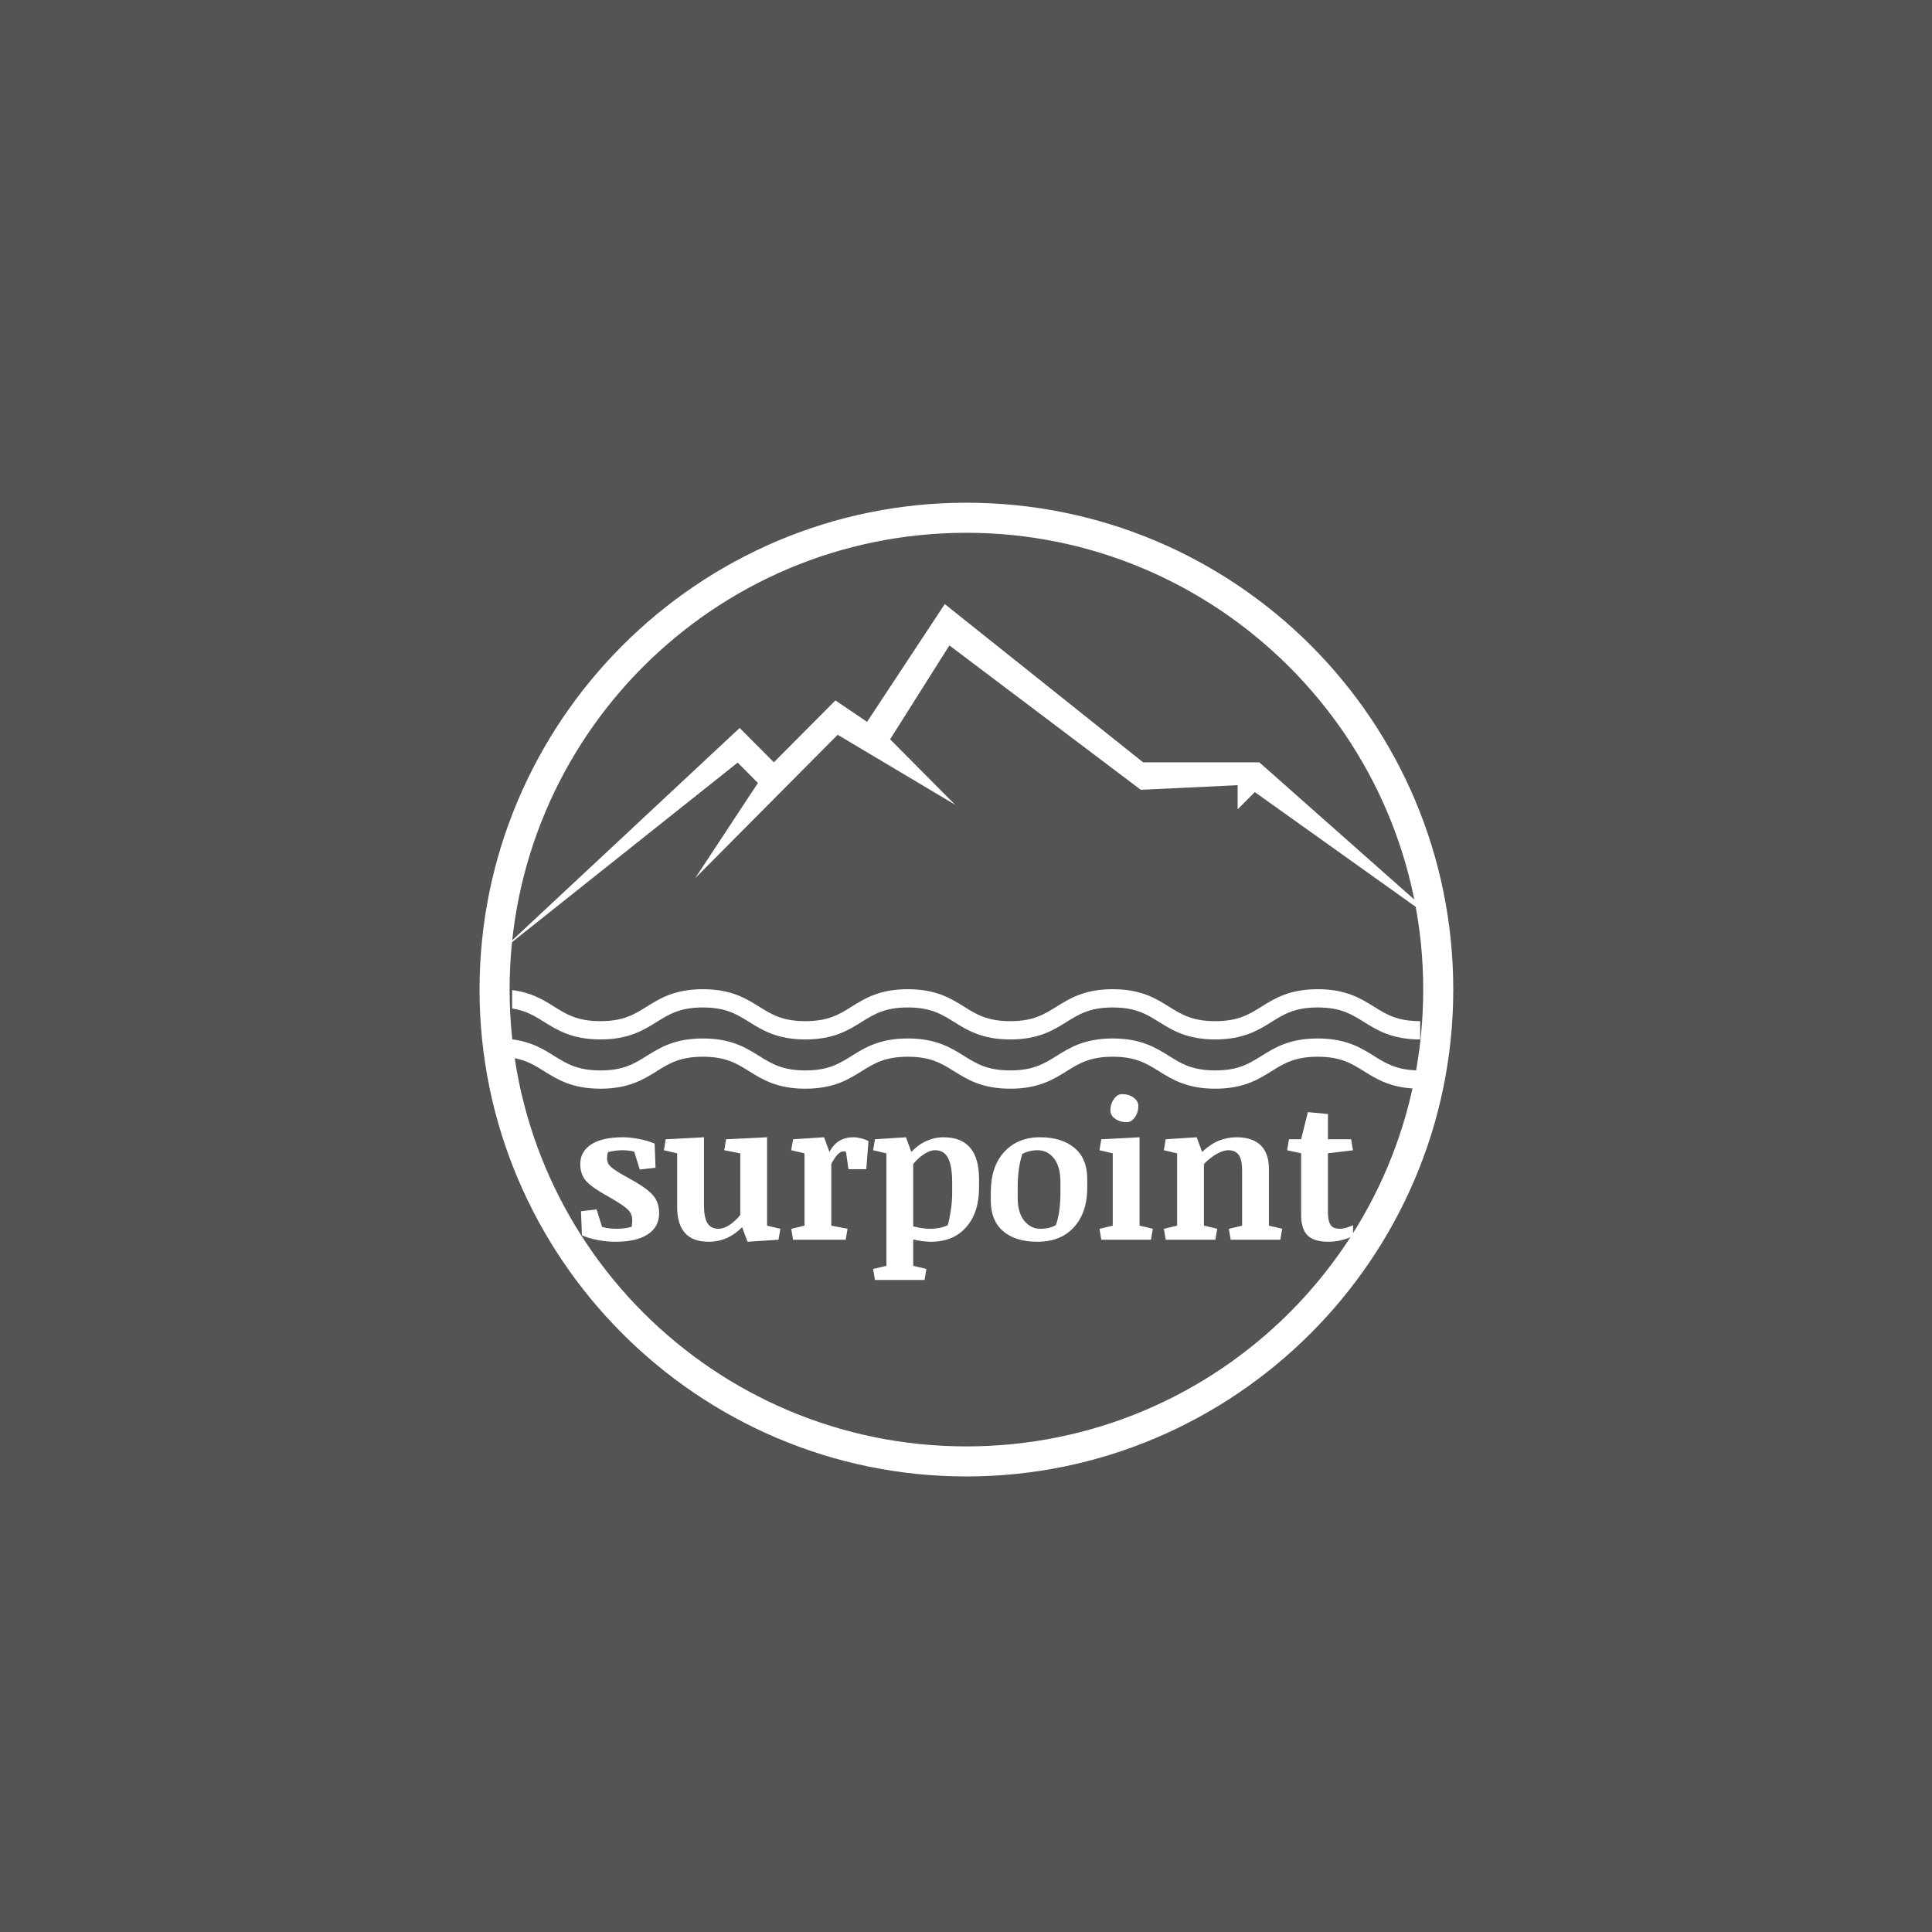
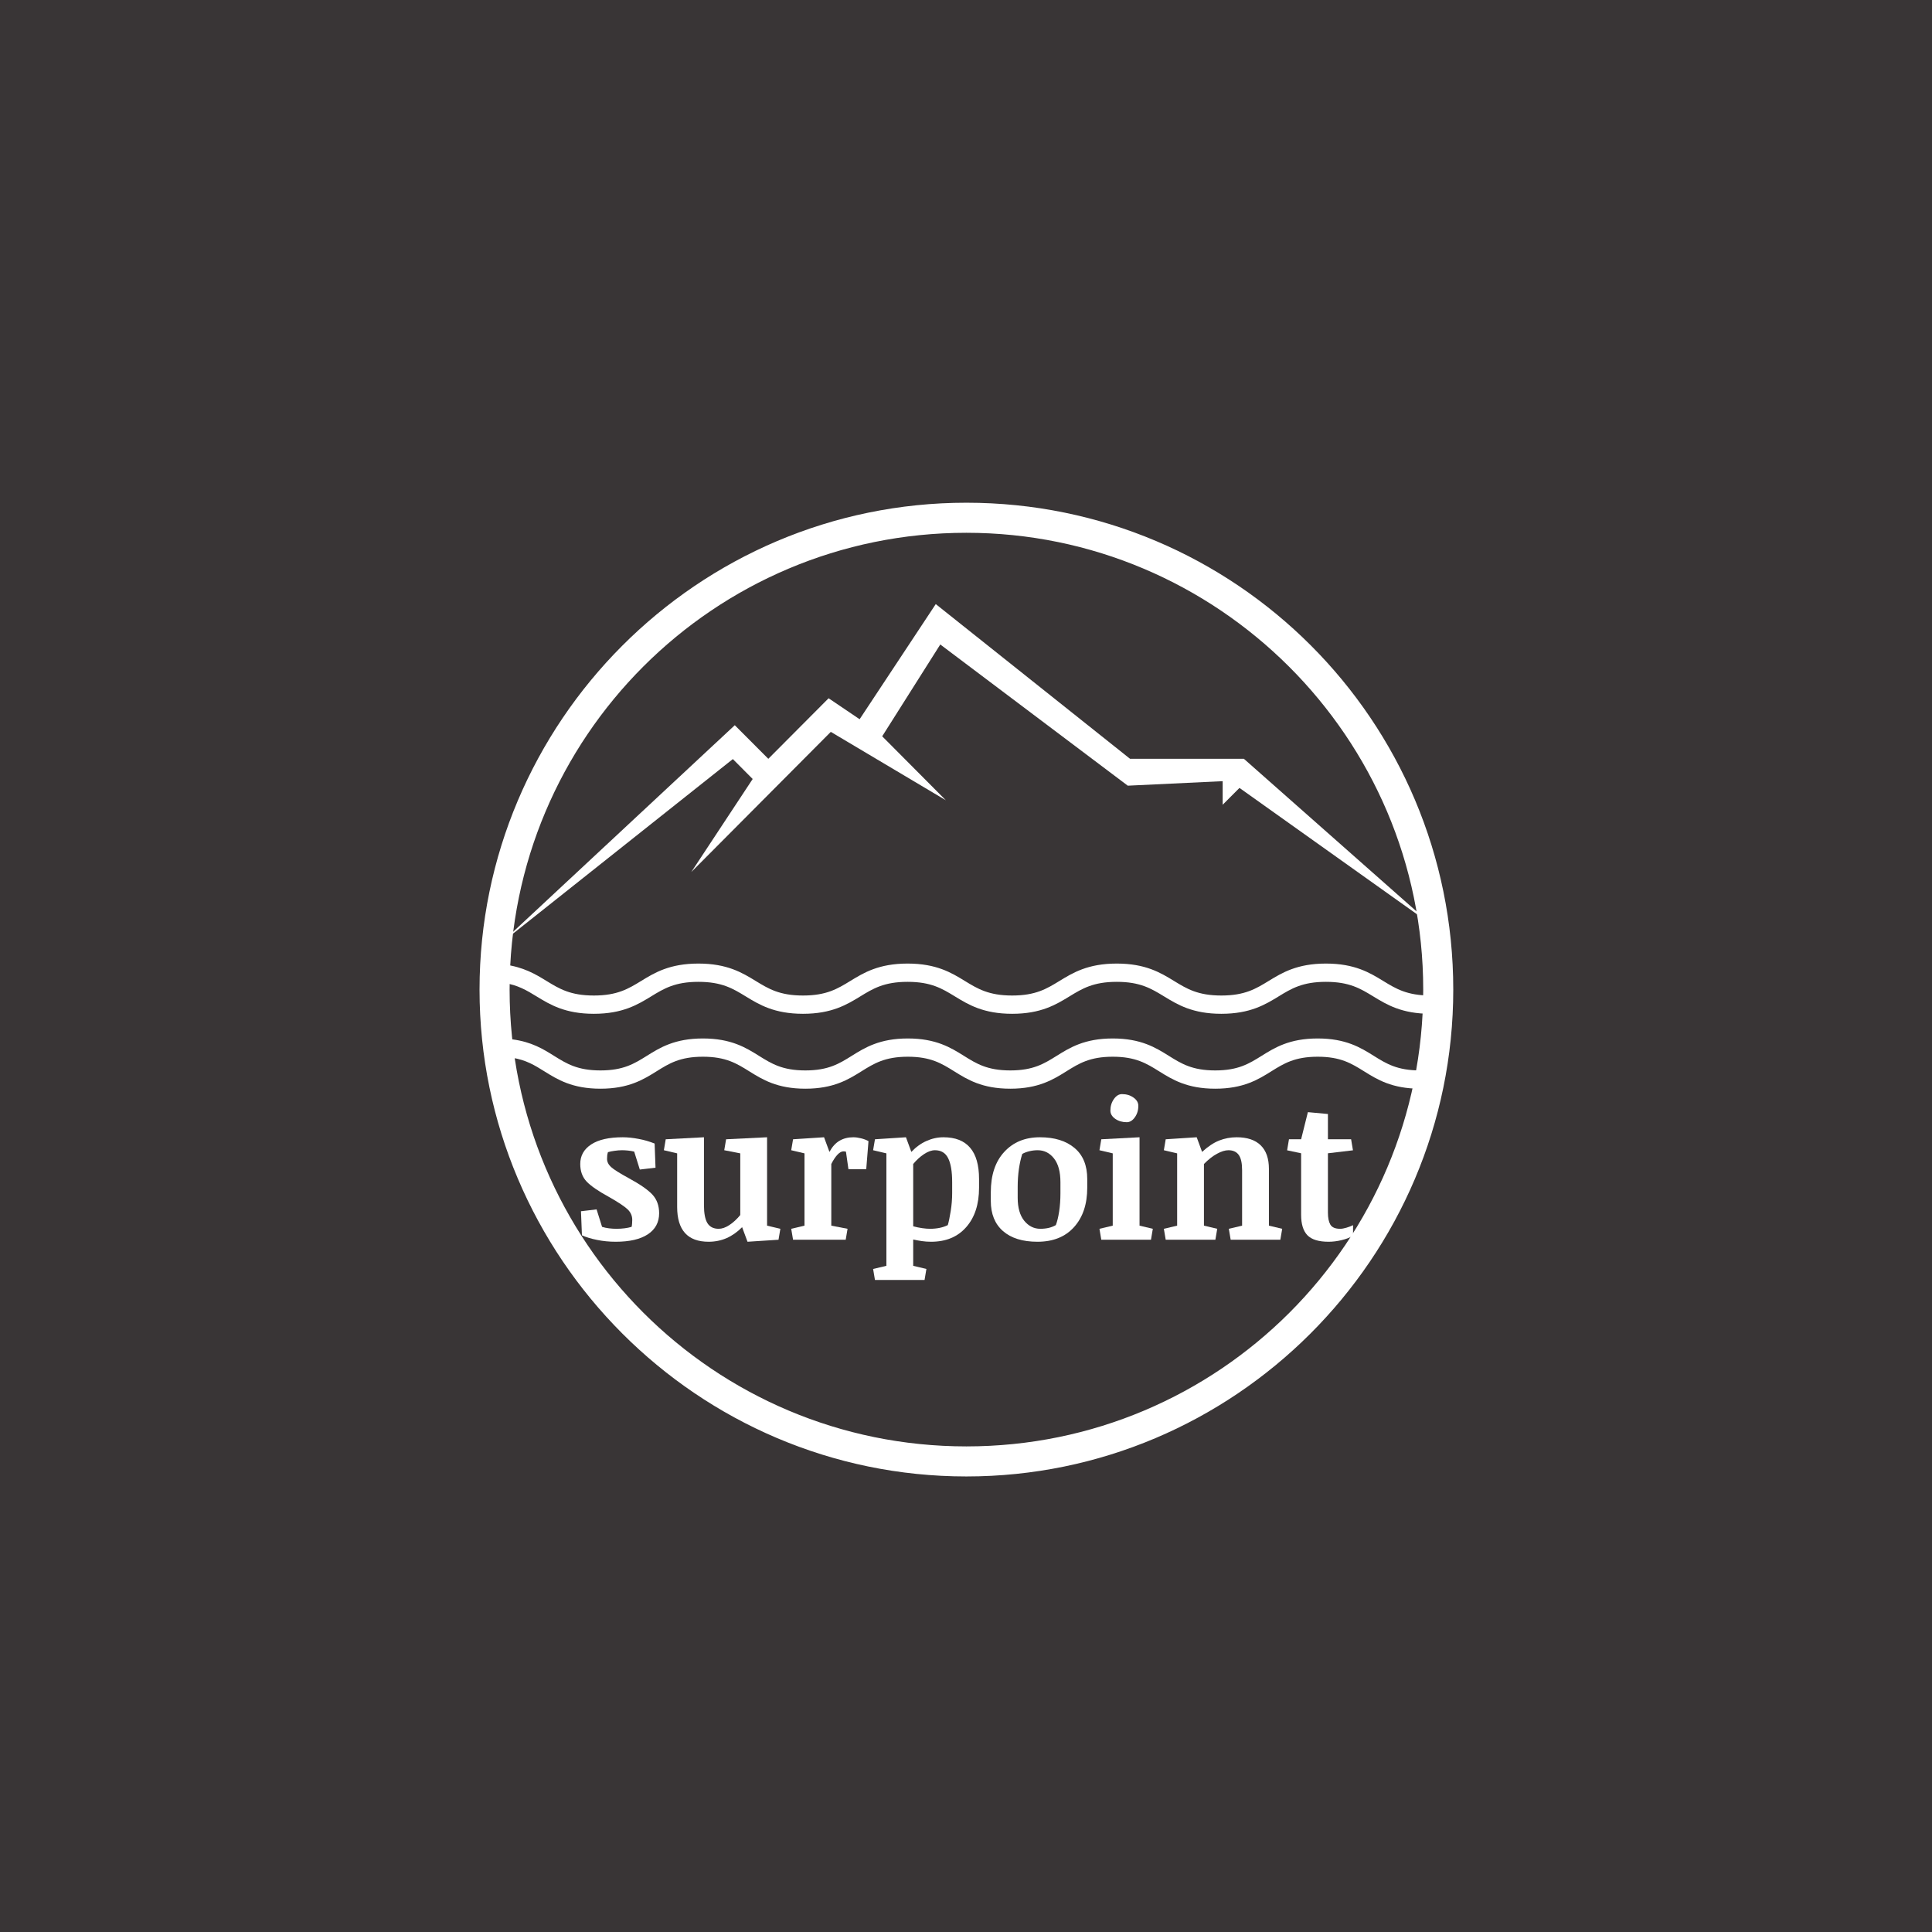
<svg xmlns="http://www.w3.org/2000/svg" width="500" zoomAndPan="magnify" viewBox="0 0 375 375" height="500" preserveAspectRatio="xMidYMid meet" version="1.0">
  <defs>
    <g />
-     <clipPath id="a625af932b">
+     <clipPath id="2b8bd4671d">
      <path d="M 93.078 97.578 L 282.078 97.578 L 282.078 286.578 L 93.078 286.578 Z M 93.078 97.578 " clip-rule="nonzero" />
    </clipPath>
-     <clipPath id="72ef707571">
-       <path d="M 97.109 117.227 L 281.609 117.227 L 281.609 184.727 L 97.109 184.727 Z M 97.109 117.227 " clip-rule="nonzero" />
+     <clipPath id="364a9feea6">
+       <path d="M 97.109 117.227 L 277.859 117.227 L 277.859 183.227 L 97.109 183.227 Z M 97.109 117.227 " clip-rule="nonzero" />
    </clipPath>
-     <clipPath id="52a6ff2a04">
+     <clipPath id="e3aa58738f">
      <path d="M 99 201.562 L 276 201.562 L 276 211.312 L 99 211.312 Z M 99 201.562 " clip-rule="nonzero" />
    </clipPath>
-     <clipPath id="07dd5b8142">
-       <path d="M 99 192 L 276 192 L 276 201.75 L 99 201.75 Z M 99 192 " clip-rule="nonzero" />
+     <clipPath id="2c977a29f8">
+       <path d="M 97 187.023 L 278 187.023 L 278 196.773 L 97 196.773 Z M 97 187.023 " clip-rule="nonzero" />
    </clipPath>
  </defs>
  <rect x="-37.5" width="450" fill="#ffffff" y="-37.5" height="450" fill-opacity="1" />
  <rect x="-37.5" width="450" fill="#ffffff" y="-37.5" height="450" fill-opacity="1" />
-   <rect x="-37.5" width="450" fill="#545454" y="-37.5" height="450" fill-opacity="1" />
-   <g clip-path="url(#a625af932b)">
+   <rect x="-37.5" width="450" fill="#393536" y="-37.5" height="450" fill-opacity="1" />
+   <g clip-path="url(#2b8bd4671d)">
    <path fill="#ffffff" d="M 187.578 286.578 C 135.371 286.578 93.078 243.996 93.078 192.078 C 93.078 140.164 135.371 97.578 187.578 97.578 C 239.789 97.578 282.078 139.871 282.078 192.078 C 282.078 244.289 239.496 286.578 187.578 286.578 Z M 187.578 103.414 C 138.578 103.414 98.914 143.078 98.914 192.078 C 98.914 241.078 138.578 280.746 187.578 280.746 C 236.578 280.746 276.246 241.078 276.246 192.078 C 276.246 143.078 236.289 103.414 187.578 103.414 Z M 187.578 103.414 " fill-opacity="1" fill-rule="nonzero" />
  </g>
-   <g clip-path="url(#72ef707571)">
-     <path fill="#ffffff" d="M 97.109 184.676 L 143.566 141.297 L 150.207 147.965 L 162.152 135.949 L 168.297 140.113 L 183.379 117.254 L 221.879 147.969 L 244.434 147.969 L 281.609 180.883 L 243.559 153.746 L 240.227 157.09 L 240.227 152.406 L 221.43 153.301 L 184.277 125.273 L 172.77 143.5 L 185.383 156.195 L 162.59 142.617 L 134.949 170.441 L 147.109 151.977 L 143.184 148.02 Z M 97.109 184.676 " fill-opacity="1" fill-rule="nonzero" />
+   <g clip-path="url(#364a9feea6)">
+     <path fill="#ffffff" d="M 97.109 183.176 L 142.621 140.762 L 149.129 147.285 L 160.832 135.531 L 166.852 139.602 L 181.629 117.254 L 219.344 147.285 L 241.441 147.285 L 277.859 179.469 L 240.582 152.934 L 237.32 156.203 L 237.32 151.625 L 218.902 152.5 L 182.508 125.094 L 171.234 142.914 L 183.59 155.332 L 161.258 142.055 L 134.18 169.262 L 146.094 151.203 L 142.246 147.336 Z M 97.109 183.176 " fill-opacity="1" fill-rule="nonzero" />
  </g>
  <g fill="#ffffff" fill-opacity="1">
    <g transform="translate(111.4379, 240.6328)">
      <g>
        <path d="M 10.625 -11.938 C 12.832 -10.738 14.363 -9.672 15.219 -8.734 C 16.07 -7.797 16.5 -6.598 16.5 -5.141 C 16.5 -3.379 15.766 -2.016 14.297 -1.047 C 12.828 -0.086 10.754 0.391 8.078 0.391 C 6.797 0.391 5.582 0.27 4.438 0.031 C 3.301 -0.195 2.328 -0.492 1.516 -0.859 L 1.328 -5.531 L 4.359 -5.891 L 5.422 -2.5 C 5.828 -2.375 6.27 -2.281 6.75 -2.219 C 7.227 -2.156 7.719 -2.125 8.219 -2.125 C 8.758 -2.125 9.273 -2.156 9.766 -2.219 C 10.266 -2.281 10.727 -2.375 11.156 -2.5 C 11.207 -2.688 11.238 -2.898 11.25 -3.141 C 11.27 -3.391 11.281 -3.629 11.281 -3.859 C 11.281 -4.641 10.984 -5.316 10.391 -5.891 C 9.797 -6.461 8.594 -7.266 6.781 -8.297 C 4.719 -9.422 3.27 -10.414 2.438 -11.281 C 1.602 -12.156 1.188 -13.297 1.188 -14.703 C 1.188 -16.305 1.895 -17.57 3.312 -18.5 C 4.727 -19.426 6.77 -19.891 9.438 -19.891 C 10.383 -19.891 11.398 -19.785 12.484 -19.578 C 13.566 -19.379 14.613 -19.078 15.625 -18.672 L 15.797 -13.984 L 12.75 -13.625 L 11.656 -17.109 C 11.27 -17.203 10.867 -17.27 10.453 -17.312 C 10.047 -17.352 9.664 -17.375 9.312 -17.375 C 8.852 -17.375 8.375 -17.336 7.875 -17.266 C 7.383 -17.203 6.945 -17.113 6.562 -17 C 6.5 -16.801 6.453 -16.586 6.422 -16.359 C 6.398 -16.141 6.391 -15.914 6.391 -15.688 C 6.391 -15.125 6.645 -14.602 7.156 -14.125 C 7.676 -13.645 8.832 -12.914 10.625 -11.938 Z M 10.625 -11.938 " />
      </g>
    </g>
  </g>
  <g fill="#ffffff" fill-opacity="1">
    <g transform="translate(128.7169, 240.6328)">
      <g>
        <path d="M 7.922 -6.703 C 7.922 -5.117 8.145 -3.957 8.594 -3.219 C 9.051 -2.488 9.781 -2.125 10.781 -2.125 C 11.426 -2.125 12.113 -2.363 12.844 -2.844 C 13.582 -3.32 14.289 -3.973 14.969 -4.797 L 14.969 -16.766 L 11.859 -17.375 L 12.219 -19.5 L 20.172 -19.891 L 20.172 -2.734 L 22.75 -2.125 L 22.391 0 L 16.375 0.391 L 15.328 -2.438 C 14.398 -1.5 13.395 -0.789 12.312 -0.312 C 11.227 0.156 10.066 0.391 8.828 0.391 C 6.785 0.391 5.254 -0.176 4.234 -1.312 C 3.223 -2.445 2.719 -4.129 2.719 -6.359 L 2.719 -16.766 L 0.141 -17.375 L 0.5 -19.5 L 7.922 -19.891 Z M 7.922 -6.703 " />
      </g>
    </g>
  </g>
  <g fill="#ffffff" fill-opacity="1">
    <g transform="translate(152.3542, 240.6328)">
      <g>
        <path d="M 3.797 -16.766 L 1.219 -17.375 L 1.578 -19.5 L 7.594 -19.891 L 8.641 -17.047 C 9.172 -18.035 9.816 -18.754 10.578 -19.203 C 11.348 -19.66 12.242 -19.891 13.266 -19.891 C 13.742 -19.891 14.242 -19.82 14.766 -19.688 C 15.297 -19.562 15.781 -19.379 16.219 -19.141 L 15.781 -13.688 L 12.328 -13.688 L 11.844 -17.094 C 11.758 -17.113 11.676 -17.129 11.594 -17.141 C 11.508 -17.148 11.43 -17.156 11.359 -17.156 C 10.992 -17.156 10.602 -16.938 10.188 -16.5 C 9.781 -16.062 9.383 -15.461 9 -14.703 L 9 -2.734 L 12.156 -2.125 L 11.797 0 L 1.578 0 L 1.219 -2.125 L 3.797 -2.734 Z M 3.797 -16.766 " />
      </g>
    </g>
  </g>
  <g fill="#ffffff" fill-opacity="1">
    <g transform="translate(168.8608, 240.6328)">
      <g>
        <path d="M 15.953 -11.172 C 15.953 -13.254 15.691 -14.805 15.172 -15.828 C 14.66 -16.859 13.805 -17.375 12.609 -17.375 C 11.961 -17.375 11.258 -17.125 10.5 -16.625 C 9.75 -16.133 9.047 -15.492 8.391 -14.703 L 8.391 -2.609 C 8.973 -2.453 9.551 -2.332 10.125 -2.25 C 10.707 -2.164 11.223 -2.125 11.672 -2.125 C 12.328 -2.125 12.957 -2.188 13.562 -2.312 C 14.176 -2.445 14.691 -2.625 15.109 -2.844 C 15.297 -3.488 15.484 -4.395 15.672 -5.562 C 15.859 -6.738 15.953 -7.895 15.953 -9.031 Z M 3.188 -16.766 L 0.609 -17.375 L 0.969 -19.5 L 6.984 -19.891 L 8.031 -17.047 C 8.926 -17.992 9.906 -18.703 10.969 -19.172 C 12.031 -19.648 13.129 -19.891 14.266 -19.891 C 16.566 -19.891 18.289 -19.211 19.438 -17.859 C 20.594 -16.516 21.172 -14.488 21.172 -11.781 L 21.172 -10.094 C 21.172 -6.875 20.336 -4.32 18.672 -2.438 C 17.016 -0.551 14.742 0.391 11.859 0.391 C 11.242 0.391 10.648 0.348 10.078 0.266 C 9.516 0.18 8.953 0.078 8.391 -0.047 L 8.391 5.062 L 10.953 5.672 L 10.594 7.812 L 0.969 7.812 L 0.609 5.672 L 3.188 5.062 Z M 3.188 -16.766 " />
      </g>
    </g>
  </g>
  <g fill="#ffffff" fill-opacity="1">
    <g transform="translate(191.2049, 240.6328)">
      <g>
        <path d="M 10.172 0.391 C 7.285 0.391 5.051 -0.301 3.469 -1.688 C 1.895 -3.07 1.109 -5.02 1.109 -7.531 L 1.109 -9.203 C 1.109 -12.547 1.977 -15.16 3.719 -17.047 C 5.457 -18.941 7.766 -19.891 10.641 -19.891 C 13.484 -19.891 15.723 -19.195 17.359 -17.812 C 19.004 -16.438 19.828 -14.426 19.828 -11.781 L 19.828 -10.094 C 19.828 -6.895 18.973 -4.348 17.266 -2.453 C 15.555 -0.555 13.191 0.391 10.172 0.391 Z M 14.625 -11.172 C 14.625 -13.18 14.207 -14.719 13.375 -15.781 C 12.539 -16.844 11.484 -17.375 10.203 -17.375 C 9.629 -17.375 9.082 -17.305 8.562 -17.172 C 8.051 -17.047 7.602 -16.875 7.219 -16.656 C 6.945 -15.812 6.727 -14.832 6.562 -13.719 C 6.406 -12.613 6.328 -11.469 6.328 -10.281 L 6.328 -8.141 C 6.328 -6.223 6.75 -4.738 7.594 -3.688 C 8.445 -2.645 9.488 -2.125 10.719 -2.125 C 11.32 -2.125 11.883 -2.188 12.406 -2.312 C 12.926 -2.445 13.367 -2.625 13.734 -2.844 C 13.992 -3.52 14.207 -4.398 14.375 -5.484 C 14.539 -6.566 14.625 -7.75 14.625 -9.031 Z M 14.625 -11.172 " />
      </g>
    </g>
  </g>
  <g fill="#ffffff" fill-opacity="1">
    <g transform="translate(212.184, 240.6328)">
      <g>
        <path d="M 9 -2.734 L 11.578 -2.125 L 11.219 0 L 1.578 0 L 1.219 -2.125 L 3.797 -2.734 L 3.797 -16.766 L 1.219 -17.375 L 1.578 -19.5 L 9 -19.891 Z M 3.344 -25.062 C 3.344 -25.914 3.566 -26.66 4.016 -27.297 C 4.461 -27.941 4.988 -28.266 5.594 -28.266 C 6.469 -28.266 7.211 -28.039 7.828 -27.594 C 8.453 -27.156 8.766 -26.617 8.766 -25.984 C 8.766 -25.129 8.535 -24.383 8.078 -23.75 C 7.629 -23.125 7.109 -22.812 6.516 -22.812 C 5.66 -22.812 4.914 -23.031 4.281 -23.469 C 3.656 -23.914 3.344 -24.445 3.344 -25.062 Z M 3.344 -25.062 " />
      </g>
    </g>
  </g>
  <g fill="#ffffff" fill-opacity="1">
    <g transform="translate(224.6852, 240.6328)">
      <g>
        <path d="M 1.219 -2.125 L 3.797 -2.734 L 3.797 -16.766 L 1.219 -17.375 L 1.578 -19.5 L 7.594 -19.891 L 8.641 -17.047 C 9.766 -18.086 10.863 -18.82 11.938 -19.25 C 13.02 -19.676 14.16 -19.891 15.359 -19.891 C 17.398 -19.891 18.953 -19.367 20.016 -18.328 C 21.078 -17.285 21.609 -15.766 21.609 -13.766 L 21.609 -2.734 L 24.188 -2.125 L 23.828 0 L 14.188 0 L 13.828 -2.125 L 16.406 -2.734 L 16.406 -13.5 C 16.406 -14.875 16.188 -15.863 15.75 -16.469 C 15.312 -17.07 14.645 -17.375 13.75 -17.375 C 13.113 -17.375 12.383 -17.148 11.562 -16.703 C 10.738 -16.266 9.883 -15.598 9 -14.703 L 9 -2.734 L 11.578 -2.125 L 11.219 0 L 1.578 0 Z M 1.219 -2.125 " />
      </g>
    </g>
  </g>
  <g fill="#ffffff" fill-opacity="1">
    <g transform="translate(249.6876, 240.6328)">
      <g>
        <path d="M 12.562 -19.5 L 12.922 -17.359 L 8.062 -16.781 L 8.062 -5.25 C 8.062 -4.25 8.219 -3.477 8.531 -2.938 C 8.852 -2.395 9.484 -2.125 10.422 -2.125 C 10.766 -2.125 11.164 -2.191 11.625 -2.328 C 12.082 -2.461 12.52 -2.629 12.938 -2.828 L 12.938 -0.766 C 12.289 -0.398 11.547 -0.117 10.703 0.078 C 9.867 0.285 9.031 0.391 8.188 0.391 C 6.27 0.391 4.898 -0.031 4.078 -0.875 C 3.266 -1.719 2.859 -3.039 2.859 -4.844 L 2.859 -16.781 L 0.141 -17.359 L 0.5 -19.5 L 2.859 -19.5 L 4.172 -24.766 L 8.062 -24.406 L 8.062 -19.5 Z M 12.562 -19.5 " />
      </g>
    </g>
  </g>
-   <g clip-path="url(#52a6ff2a04)">
+   <g clip-path="url(#e3aa58738f)">
    <path fill="#ffffff" d="M 266.648 204.938 C 264.113 203.355 261.246 201.566 255.766 201.566 C 250.281 201.566 247.414 203.355 244.879 204.938 C 242.441 206.457 240.336 207.77 235.875 207.77 C 231.41 207.77 229.305 206.457 226.867 204.938 C 224.336 203.355 221.465 201.566 215.984 201.566 C 210.504 201.566 207.637 203.355 205.102 204.938 C 202.664 206.457 200.562 207.77 196.098 207.77 C 191.633 207.77 189.527 206.457 187.094 204.938 C 184.559 203.355 181.688 201.566 176.207 201.566 C 170.73 201.566 167.859 203.355 165.324 204.938 C 162.891 206.457 160.785 207.77 156.32 207.77 C 151.859 207.77 149.754 206.457 147.316 204.938 C 144.785 203.355 141.914 201.566 136.434 201.566 C 130.953 201.566 128.082 203.355 125.551 204.938 C 123.113 206.457 121.008 207.77 116.547 207.77 C 112.082 207.77 109.977 206.457 107.539 204.938 C 105.469 203.645 103.172 202.211 99.406 201.734 L 99.406 205.309 C 102.109 205.73 103.789 206.777 105.66 207.945 C 108.195 209.523 111.066 211.316 116.547 211.316 C 122.027 211.316 124.895 209.523 127.43 207.945 C 129.863 206.426 131.969 205.109 136.434 205.109 C 140.898 205.109 143 206.426 145.438 207.945 C 147.973 209.523 150.84 211.316 156.32 211.316 C 161.801 211.316 164.672 209.523 167.203 207.945 C 169.641 206.426 171.746 205.109 176.207 205.109 C 180.672 205.109 182.777 206.426 185.215 207.945 C 187.746 209.523 190.617 211.316 196.098 211.316 C 201.578 211.316 204.449 209.523 206.98 207.945 C 209.418 206.426 211.52 205.109 215.984 205.109 C 220.449 205.109 222.555 206.426 224.992 207.945 C 227.523 209.523 230.395 211.316 235.875 211.316 C 241.355 211.316 244.227 209.523 246.758 207.945 C 249.195 206.426 251.301 205.109 255.766 205.109 C 260.227 205.109 262.332 206.426 264.77 207.945 C 267.305 209.523 270.176 211.316 275.656 211.316 L 275.656 207.77 C 271.191 207.77 269.086 206.457 266.648 204.938 " fill-opacity="1" fill-rule="nonzero" />
  </g>
-   <g clip-path="url(#07dd5b8142)">
-     <path fill="#ffffff" d="M 266.648 195.375 C 264.113 193.793 261.246 192.004 255.766 192.004 C 250.281 192.004 247.414 193.793 244.879 195.375 C 242.441 196.895 240.336 198.207 235.875 198.207 C 231.41 198.207 229.305 196.895 226.867 195.375 C 224.336 193.793 221.465 192.004 215.984 192.004 C 210.504 192.004 207.637 193.793 205.102 195.375 C 202.664 196.895 200.562 198.207 196.098 198.207 C 191.633 198.207 189.527 196.895 187.094 195.375 C 184.559 193.793 181.688 192.004 176.207 192.004 C 170.73 192.004 167.859 193.793 165.324 195.375 C 162.891 196.895 160.785 198.207 156.32 198.207 C 151.859 198.207 149.754 196.895 147.316 195.375 C 144.785 193.793 141.914 192.004 136.434 192.004 C 130.953 192.004 128.082 193.793 125.551 195.375 C 123.113 196.895 121.008 198.207 116.547 198.207 C 112.082 198.207 109.977 196.895 107.539 195.375 C 105.469 194.082 103.172 192.648 99.406 192.172 L 99.406 195.746 C 102.109 196.168 103.789 197.215 105.66 198.383 C 108.195 199.961 111.066 201.754 116.547 201.754 C 122.027 201.754 124.895 199.961 127.43 198.383 C 129.863 196.863 131.969 195.547 136.434 195.547 C 140.898 195.547 143 196.863 145.438 198.383 C 147.973 199.961 150.84 201.754 156.32 201.754 C 161.801 201.754 164.672 199.961 167.203 198.383 C 169.641 196.863 171.746 195.547 176.207 195.547 C 180.672 195.547 182.777 196.863 185.215 198.383 C 187.746 199.961 190.617 201.754 196.098 201.754 C 201.578 201.754 204.449 199.961 206.98 198.383 C 209.418 196.863 211.52 195.547 215.984 195.547 C 220.449 195.547 222.555 196.863 224.992 198.383 C 227.523 199.961 230.395 201.754 235.875 201.754 C 241.355 201.754 244.227 199.961 246.758 198.383 C 249.195 196.863 251.301 195.547 255.766 195.547 C 260.227 195.547 262.332 196.863 264.77 198.383 C 267.305 199.961 270.176 201.754 275.656 201.754 L 275.656 198.207 C 271.191 198.207 269.086 196.895 266.648 195.375 " fill-opacity="1" fill-rule="nonzero" />
+   <g clip-path="url(#2c977a29f8)">
+     <path fill="#ffffff" d="M 268.473 190.398 C 265.887 188.816 262.957 187.027 257.363 187.027 C 251.77 187.027 248.84 188.816 246.254 190.398 C 243.766 191.918 241.617 193.23 237.062 193.23 C 232.504 193.23 230.355 191.918 227.871 190.398 C 225.285 188.816 222.355 187.027 216.762 187.027 C 211.168 187.027 208.238 188.816 205.652 190.398 C 203.168 191.918 201.02 193.23 196.461 193.23 C 191.906 193.23 189.758 191.918 187.27 190.398 C 184.688 188.816 181.758 187.027 176.164 187.027 C 170.57 187.027 167.641 188.816 165.055 190.398 C 162.566 191.918 160.422 193.23 155.863 193.23 C 151.309 193.23 149.16 191.918 146.672 190.398 C 144.086 188.816 141.156 187.027 135.562 187.027 C 129.969 187.027 127.039 188.816 124.457 190.398 C 121.969 191.918 119.82 193.23 115.266 193.23 C 110.707 193.23 108.562 191.918 106.074 190.398 C 103.961 189.105 101.613 187.676 97.773 187.195 L 97.773 190.773 C 100.531 191.195 102.246 192.238 104.156 193.406 C 106.742 194.984 109.672 196.777 115.266 196.777 C 120.859 196.777 123.789 194.984 126.375 193.406 C 128.859 191.887 131.008 190.574 135.562 190.574 C 140.121 190.574 142.27 191.887 144.754 193.406 C 147.34 194.984 150.27 196.777 155.863 196.777 C 161.457 196.777 164.387 194.984 166.973 193.406 C 169.457 191.887 171.605 190.574 176.164 190.574 C 180.719 190.574 182.867 191.887 185.355 193.406 C 187.938 194.984 190.867 196.777 196.461 196.777 C 202.055 196.777 204.984 194.984 207.57 193.406 C 210.059 191.887 212.207 190.574 216.762 190.574 C 221.316 190.574 223.465 191.887 225.953 193.406 C 228.539 194.984 231.469 196.777 237.062 196.777 C 242.656 196.777 245.586 194.984 248.172 193.406 C 250.656 191.887 252.805 190.574 257.363 190.574 C 261.918 190.574 264.066 191.887 266.555 193.406 C 269.141 194.984 272.07 196.777 277.664 196.777 L 277.664 193.23 C 273.109 193.23 270.961 191.918 268.473 190.398 " fill-opacity="1" fill-rule="nonzero" />
  </g>
</svg>
